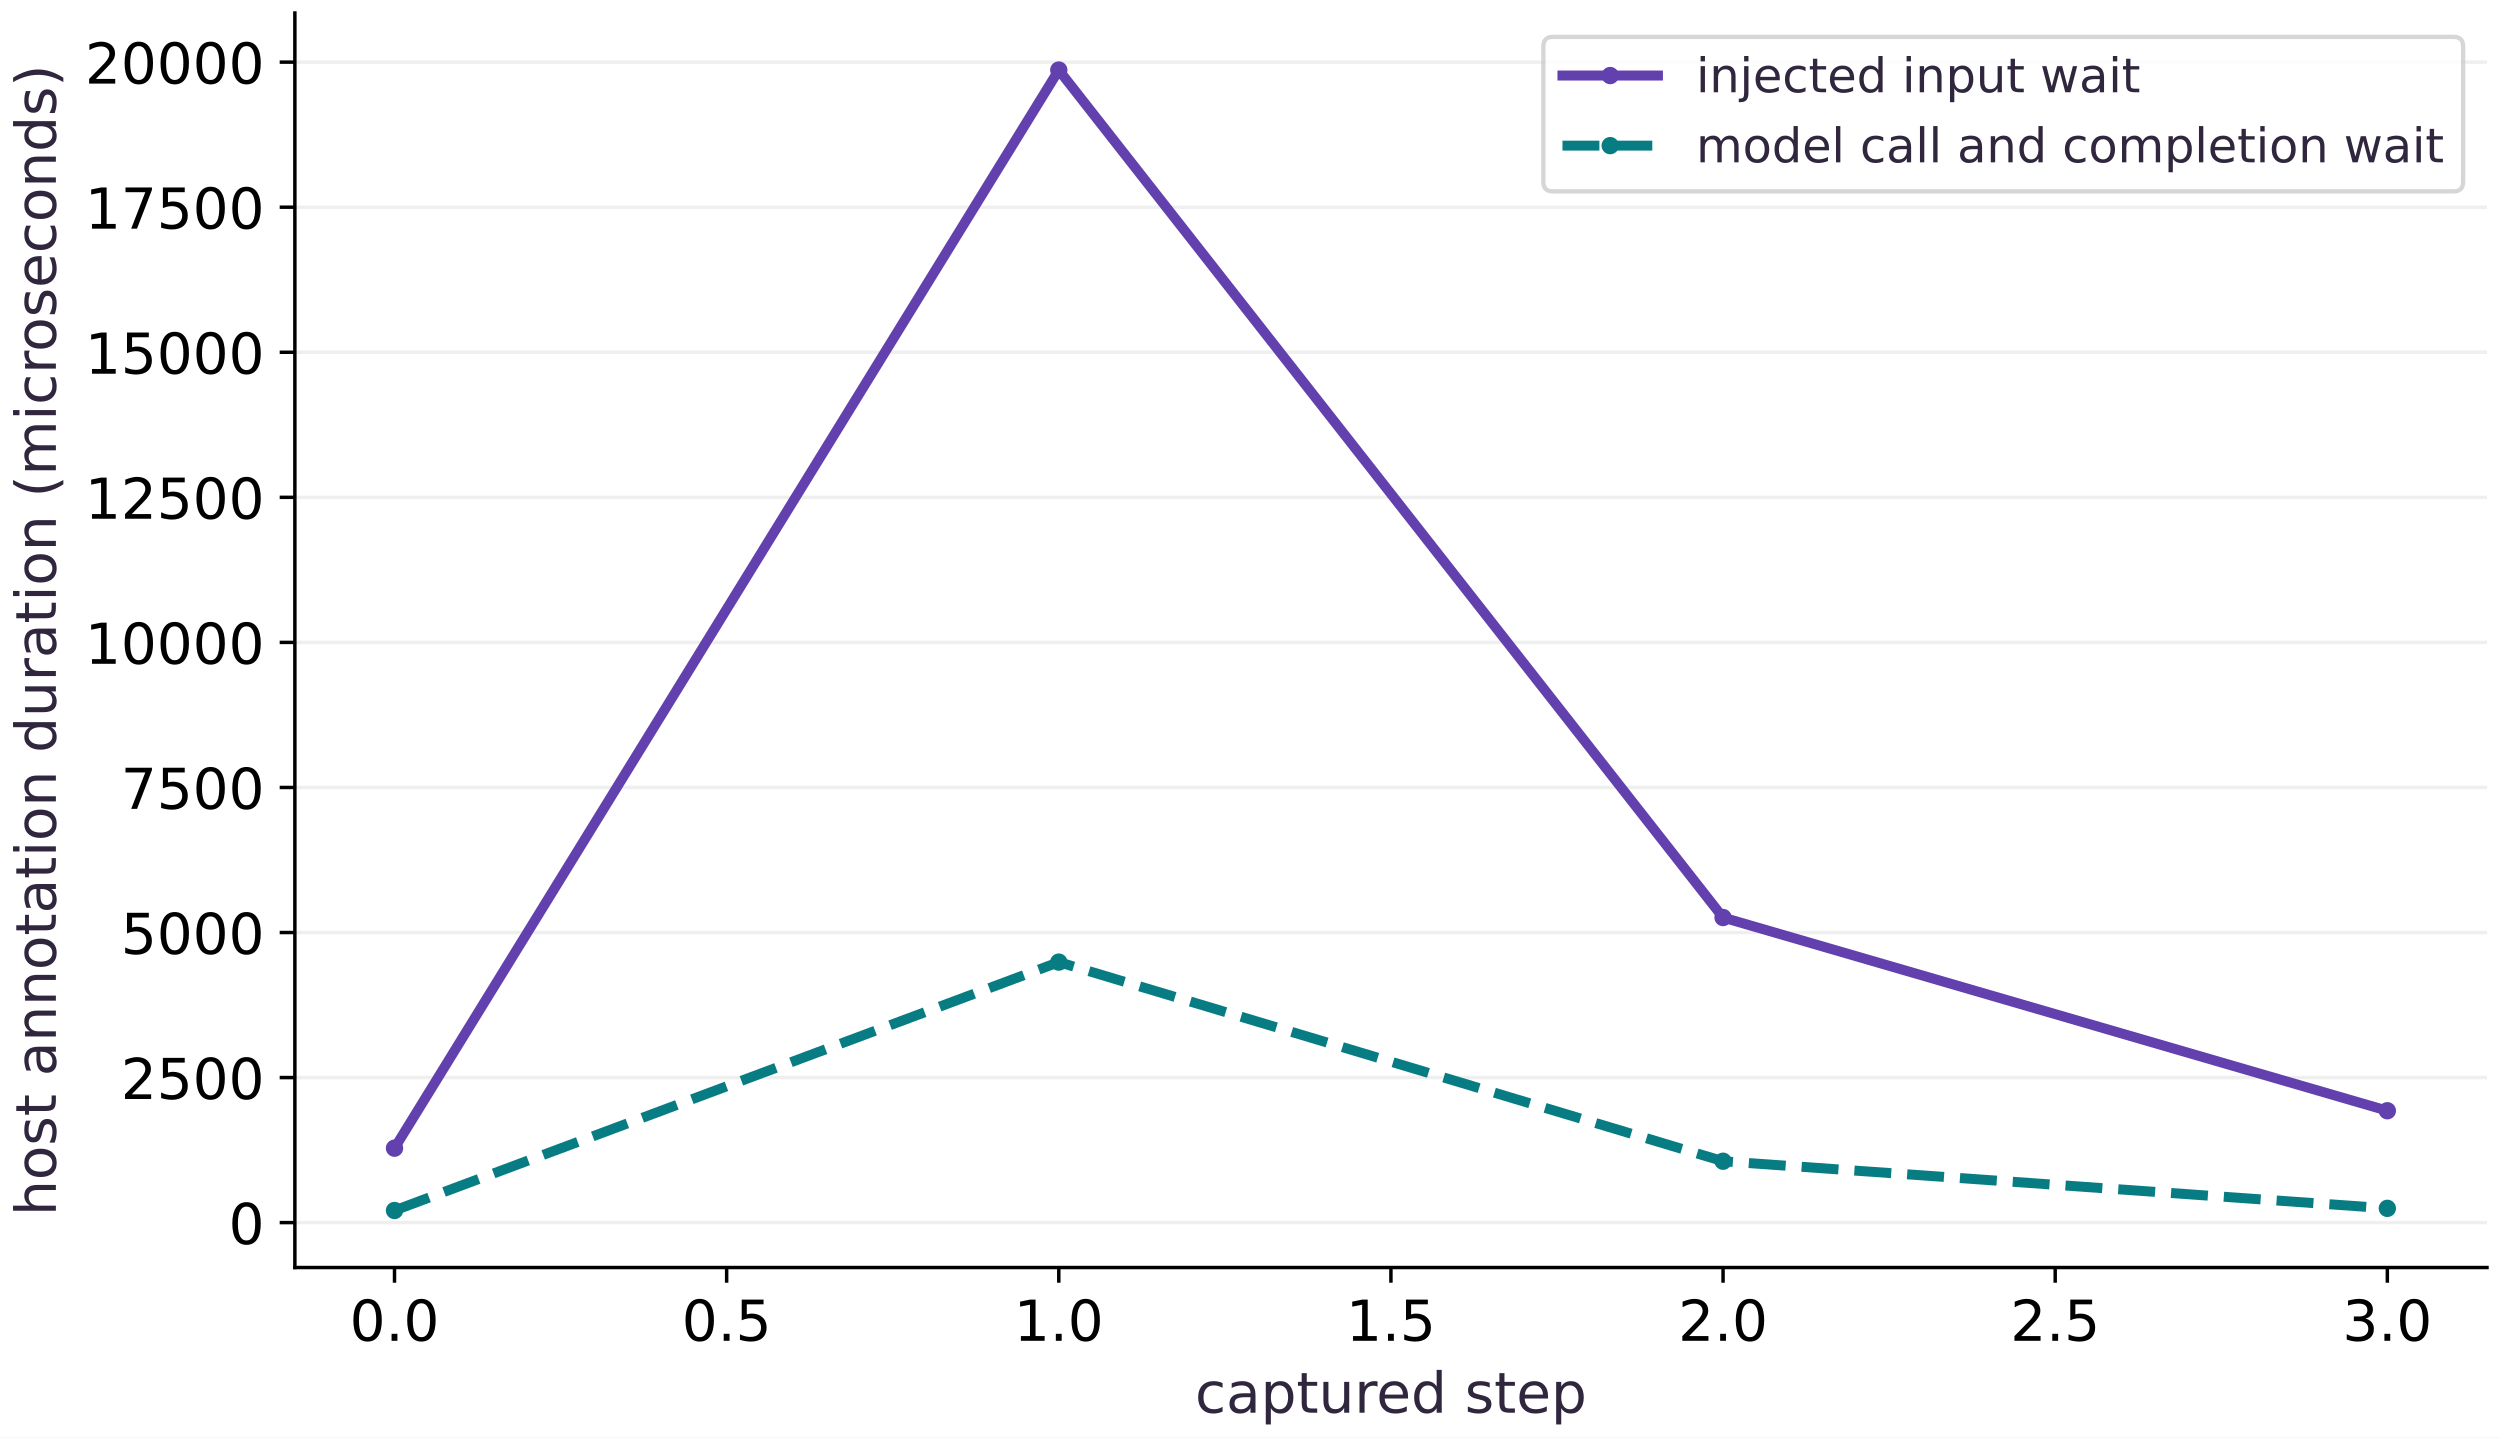
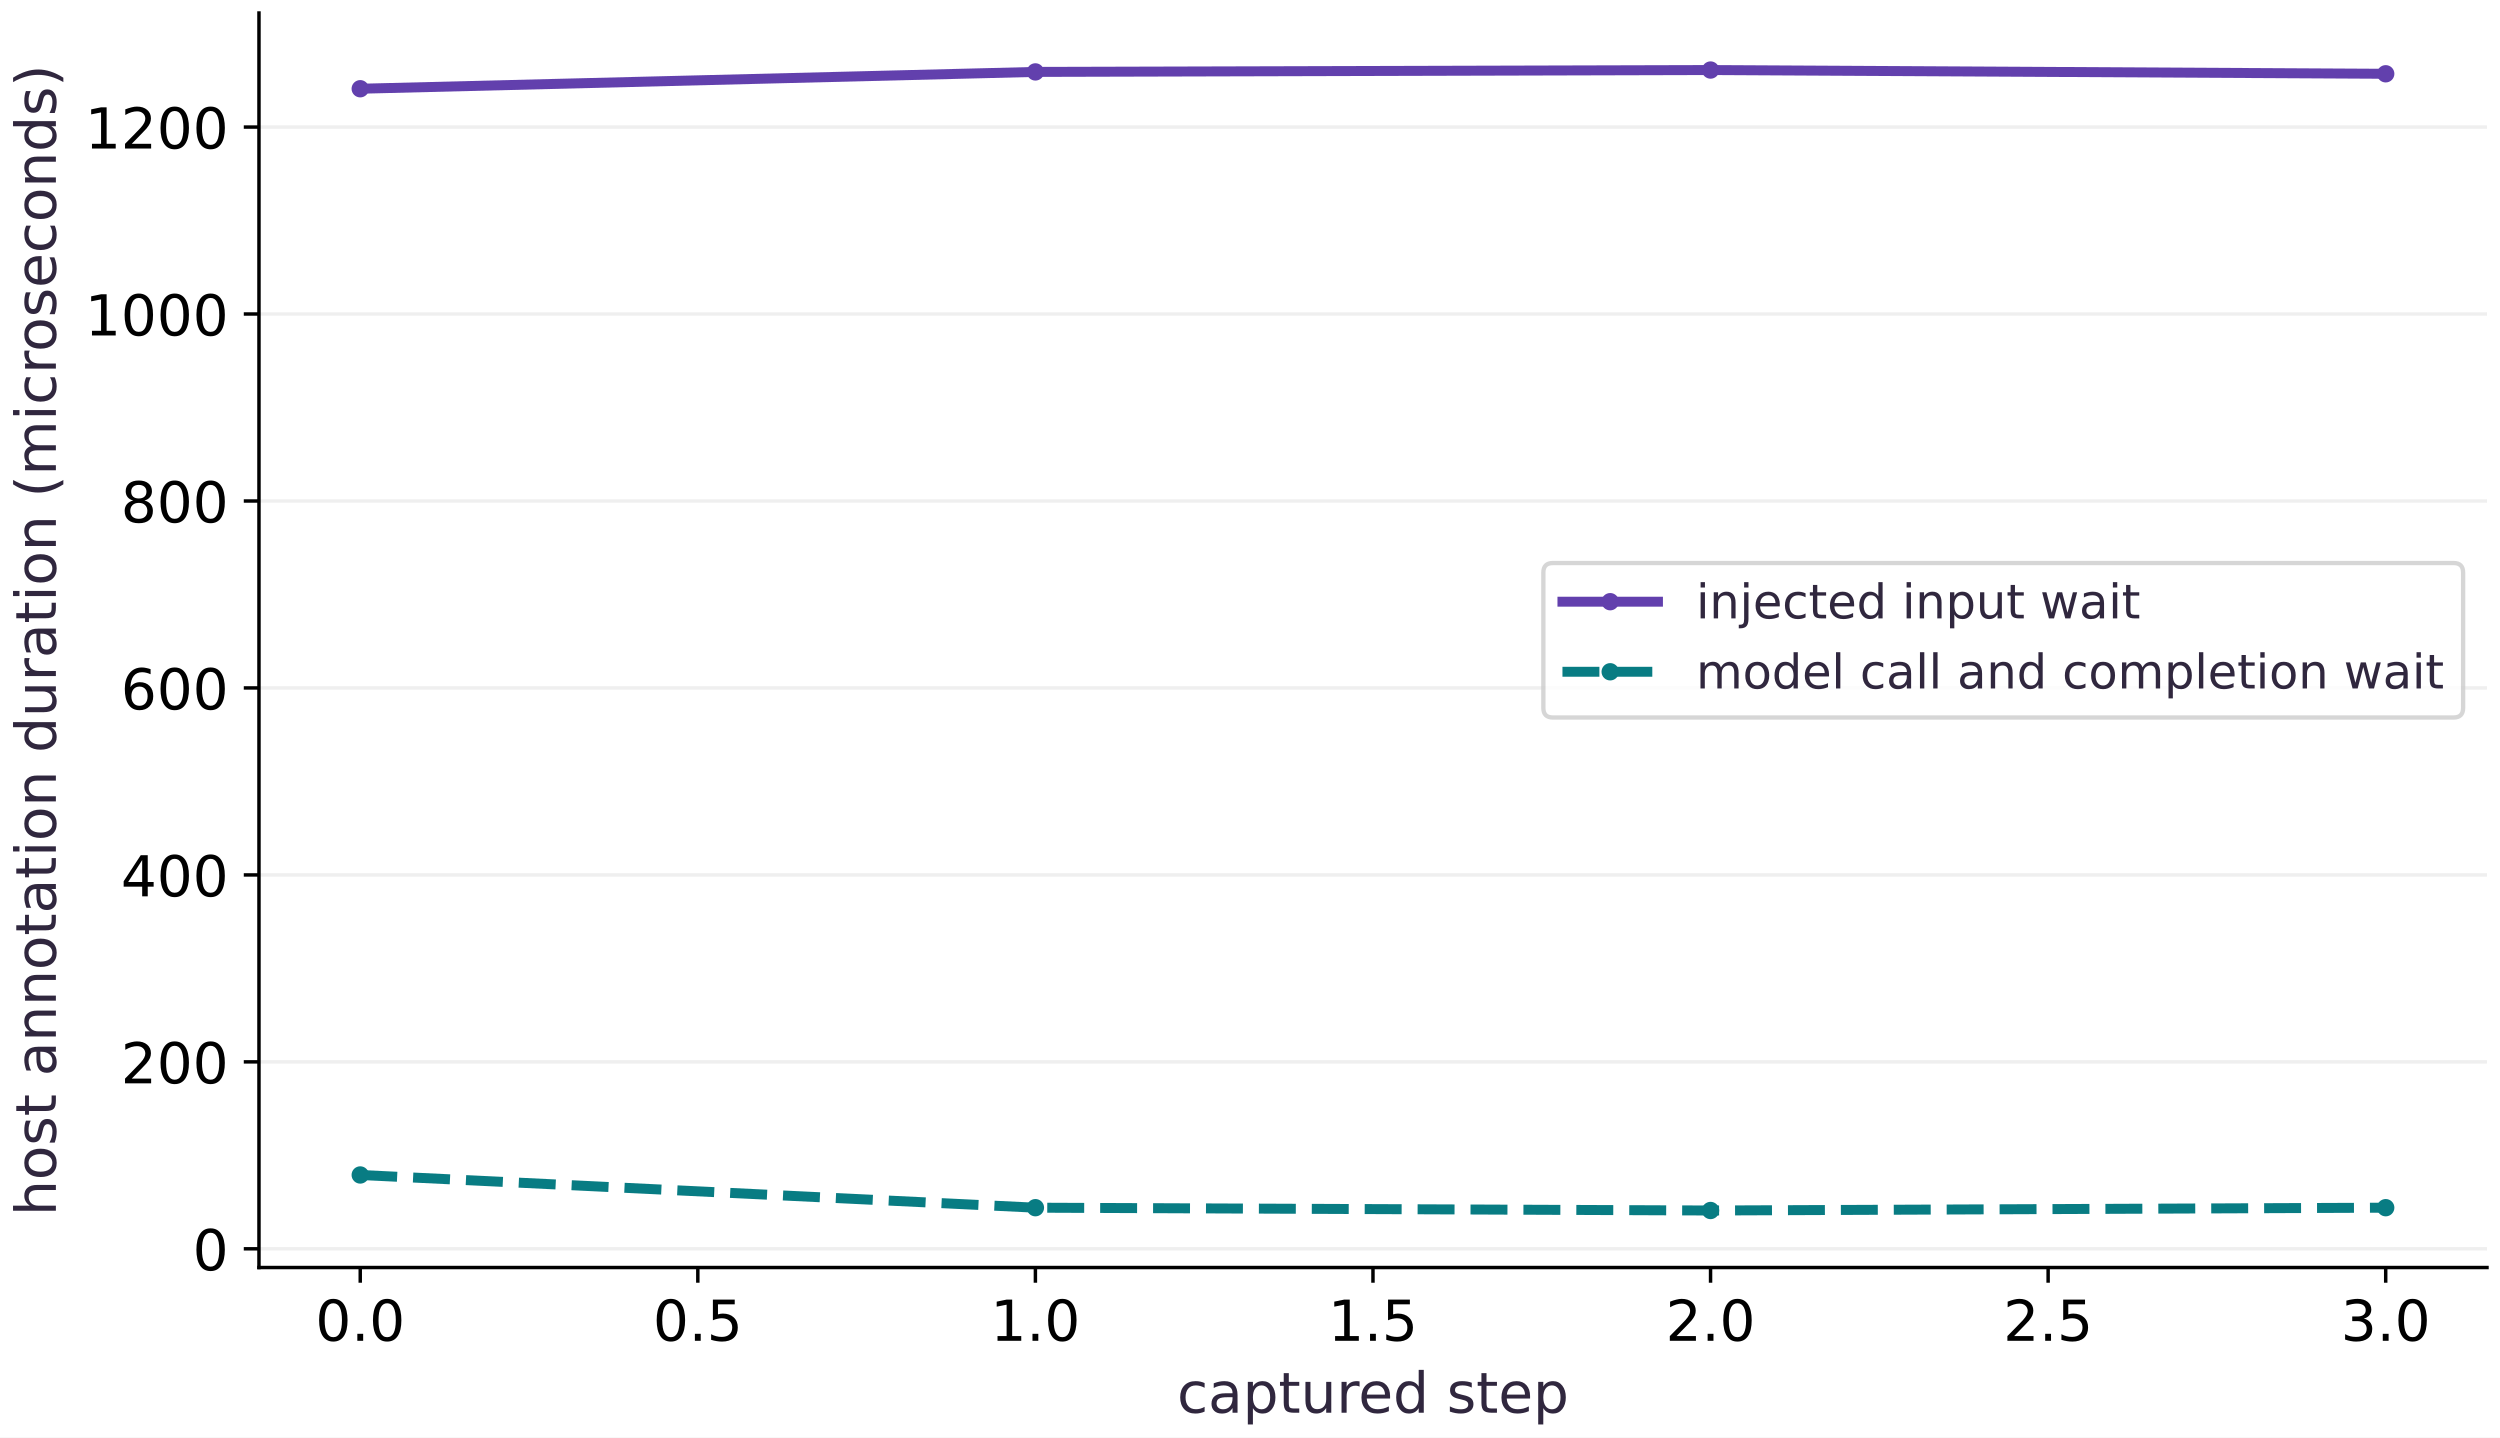
<svg xmlns="http://www.w3.org/2000/svg" xmlns:xlink="http://www.w3.org/1999/xlink" width="576pt" height="331.2pt" viewBox="0 0 576 331.2" version="1.1">
  <defs>
    <style type="text/css">*{stroke-linejoin: round; stroke-linecap: butt}</style>
  </defs>
  <g id="figure_1">
    <g id="patch_1">
      <path d="M 0 331.2  L 576 331.2  L 576 0  L 0 0  z " style="fill: #ffffff" />
    </g>
    <g id="axes_1">
      <g id="patch_2">
-         <path d="M 67.938 292.037  L 573 292.037  L 573 3  L 67.938 3  z " style="fill: #ffffff" />
+         <path d="M 59.667 292.037  L 573 292.037  L 573 3  L 59.667 3  z " style="fill: #ffffff" />
      </g>
      <g id="matplotlib.axis_1">
        <g id="xtick_1">
          <g id="line2d_1">
            <defs>
              <path id="ma033d0179f" d="M 0 0  L 0 3.5  " style="stroke: #000000; stroke-width: 0.8" />
            </defs>
            <g>
-               <use xlink:href="#ma033d0179f" x="90.895" y="292.037" style="stroke: #000000; stroke-width: 0.8" />
+               <use xlink:href="#ma033d0179f" x="83" y="292.037" style="stroke: #000000; stroke-width: 0.8" />
            </g>
          </g>
          <g id="text_1">
-             <text style="font-size: 13px; font-family: 'DejaVu Sans'; text-anchor: middle" x="90.895" y="308.915" transform="rotate(-0 90.8954 308.9146)">0.0</text>
+             <text style="font-size: 13px; font-family: 'DejaVu Sans'; text-anchor: middle" x="83" y="308.915" transform="rotate(-0 83.00012 308.9146)">0.0</text>
          </g>
        </g>
        <g id="xtick_2">
          <g id="line2d_2">
            <g>
-               <use xlink:href="#ma033d0179f" x="167.42" y="292.037" style="stroke: #000000; stroke-width: 0.8" />
+               <use xlink:href="#ma033d0179f" x="160.778" y="292.037" style="stroke: #000000; stroke-width: 0.8" />
            </g>
          </g>
          <g id="text_2">
-             <text style="font-size: 13px; font-family: 'DejaVu Sans'; text-anchor: middle" x="167.42" y="308.915" transform="rotate(-0 167.4199 308.9146)">0.5</text>
+             <text style="font-size: 13px; font-family: 'DejaVu Sans'; text-anchor: middle" x="160.778" y="308.915" transform="rotate(-0 160.7778 308.9146)">0.5</text>
          </g>
        </g>
        <g id="xtick_3">
          <g id="line2d_3">
            <g>
-               <use xlink:href="#ma033d0179f" x="243.944" y="292.037" style="stroke: #000000; stroke-width: 0.8" />
+               <use xlink:href="#ma033d0179f" x="238.556" y="292.037" style="stroke: #000000; stroke-width: 0.8" />
            </g>
          </g>
          <g id="text_3">
-             <text style="font-size: 13px; font-family: 'DejaVu Sans'; text-anchor: middle" x="243.944" y="308.915" transform="rotate(-0 243.9444 308.9146)">1.0</text>
+             <text style="font-size: 13px; font-family: 'DejaVu Sans'; text-anchor: middle" x="238.556" y="308.915" transform="rotate(-0 238.5556 308.9146)">1.0</text>
          </g>
        </g>
        <g id="xtick_4">
          <g id="line2d_4">
            <g>
-               <use xlink:href="#ma033d0179f" x="320.469" y="292.037" style="stroke: #000000; stroke-width: 0.8" />
+               <use xlink:href="#ma033d0179f" x="316.333" y="292.037" style="stroke: #000000; stroke-width: 0.8" />
            </g>
          </g>
          <g id="text_4">
-             <text style="font-size: 13px; font-family: 'DejaVu Sans'; text-anchor: middle" x="320.469" y="308.915" transform="rotate(-0 320.4689 308.9146)">1.5</text>
+             <text style="font-size: 13px; font-family: 'DejaVu Sans'; text-anchor: middle" x="316.333" y="308.915" transform="rotate(-0 316.3333 308.9146)">1.5</text>
          </g>
        </g>
        <g id="xtick_5">
          <g id="line2d_5">
            <g>
-               <use xlink:href="#ma033d0179f" x="396.993" y="292.037" style="stroke: #000000; stroke-width: 0.8" />
+               <use xlink:href="#ma033d0179f" x="394.111" y="292.037" style="stroke: #000000; stroke-width: 0.8" />
            </g>
          </g>
          <g id="text_5">
-             <text style="font-size: 13px; font-family: 'DejaVu Sans'; text-anchor: middle" x="396.993" y="308.915" transform="rotate(-0 396.9934 308.9146)">2.0</text>
+             <text style="font-size: 13px; font-family: 'DejaVu Sans'; text-anchor: middle" x="394.111" y="308.915" transform="rotate(-0 394.111 308.9146)">2.0</text>
          </g>
        </g>
        <g id="xtick_6">
          <g id="line2d_6">
            <g>
-               <use xlink:href="#ma033d0179f" x="473.518" y="292.037" style="stroke: #000000; stroke-width: 0.8" />
+               <use xlink:href="#ma033d0179f" x="471.889" y="292.037" style="stroke: #000000; stroke-width: 0.8" />
            </g>
          </g>
          <g id="text_6">
-             <text style="font-size: 13px; font-family: 'DejaVu Sans'; text-anchor: middle" x="473.518" y="308.915" transform="rotate(-0 473.5179 308.9146)">2.5</text>
+             <text style="font-size: 13px; font-family: 'DejaVu Sans'; text-anchor: middle" x="471.889" y="308.915" transform="rotate(-0 471.8887 308.9146)">2.5</text>
          </g>
        </g>
        <g id="xtick_7">
          <g id="line2d_7">
            <g>
-               <use xlink:href="#ma033d0179f" x="550.042" y="292.037" style="stroke: #000000; stroke-width: 0.8" />
+               <use xlink:href="#ma033d0179f" x="549.666" y="292.037" style="stroke: #000000; stroke-width: 0.8" />
            </g>
          </g>
          <g id="text_7">
-             <text style="font-size: 13px; font-family: 'DejaVu Sans'; text-anchor: middle" x="550.042" y="308.915" transform="rotate(-0 550.0424 308.9146)">3.0</text>
+             <text style="font-size: 13px; font-family: 'DejaVu Sans'; text-anchor: middle" x="549.666" y="308.915" transform="rotate(-0 549.6664 308.9146)">3.0</text>
          </g>
        </g>
        <g id="text_8">
-           <text style="font-size: 13px; font-family: 'DejaVu Sans'; text-anchor: middle; fill: #30273e" x="320.469" y="325.496" transform="rotate(-0 320.4689 325.4962)">captured step</text>
+           <text style="font-size: 13px; font-family: 'DejaVu Sans'; text-anchor: middle; fill: #30273e" x="316.333" y="325.496" transform="rotate(-0 316.3333 325.4962)">captured step</text>
        </g>
      </g>
      <g id="matplotlib.axis_2">
        <g id="ytick_1">
          <g id="line2d_8">
-             <path d="M 67.938 281.693  L 573 281.693  " clip-path="url(#p3b4d229560)" style="fill: none; stroke: #b0b0b0; stroke-opacity: 0.2; stroke-width: 0.8; stroke-linecap: square" />
+             <path d="M 59.667 287.729  L 573 287.729  " clip-path="url(#pcd8fe1b773)" style="fill: none; stroke: #b0b0b0; stroke-opacity: 0.2; stroke-width: 0.8; stroke-linecap: square" />
          </g>
          <g id="line2d_9">
            <defs>
              <path id="mc0c4d2b732" d="M 0 0  L -3.5 0  " style="stroke: #000000; stroke-width: 0.8" />
            </defs>
            <g>
-               <use xlink:href="#mc0c4d2b732" x="67.938" y="281.693" style="stroke: #000000; stroke-width: 0.8" />
+               <use xlink:href="#mc0c4d2b732" x="59.667" y="287.729" style="stroke: #000000; stroke-width: 0.8" />
            </g>
          </g>
          <g id="text_9">
-             <text style="font-size: 13px; font-family: 'DejaVu Sans'; text-anchor: end" x="60.938" y="286.632" transform="rotate(-0 60.93805 286.6316)">0</text>
+             <text style="font-size: 13px; font-family: 'DejaVu Sans'; text-anchor: end" x="52.667" y="292.668" transform="rotate(-0 52.6668 292.6681)">0</text>
          </g>
        </g>
        <g id="ytick_2">
          <g id="line2d_10">
-             <path d="M 67.938 248.271  L 573 248.271  " clip-path="url(#p3b4d229560)" style="fill: none; stroke: #b0b0b0; stroke-opacity: 0.2; stroke-width: 0.8; stroke-linecap: square" />
+             <path d="M 59.667 244.654  L 573 244.654  " clip-path="url(#pcd8fe1b773)" style="fill: none; stroke: #b0b0b0; stroke-opacity: 0.2; stroke-width: 0.8; stroke-linecap: square" />
          </g>
          <g id="line2d_11">
            <g>
-               <use xlink:href="#mc0c4d2b732" x="67.938" y="248.271" style="stroke: #000000; stroke-width: 0.8" />
+               <use xlink:href="#mc0c4d2b732" x="59.667" y="244.654" style="stroke: #000000; stroke-width: 0.8" />
            </g>
          </g>
          <g id="text_10">
-             <text style="font-size: 13px; font-family: 'DejaVu Sans'; text-anchor: end" x="60.938" y="253.21" transform="rotate(-0 60.93805 253.2101)">2500</text>
+             <text style="font-size: 13px; font-family: 'DejaVu Sans'; text-anchor: end" x="52.667" y="249.593" transform="rotate(-0 52.6668 249.5926)">200</text>
          </g>
        </g>
        <g id="ytick_3">
          <g id="line2d_12">
-             <path d="M 67.938 214.85  L 573 214.85  " clip-path="url(#p3b4d229560)" style="fill: none; stroke: #b0b0b0; stroke-opacity: 0.2; stroke-width: 0.8; stroke-linecap: square" />
+             <path d="M 59.667 201.578  L 573 201.578  " clip-path="url(#pcd8fe1b773)" style="fill: none; stroke: #b0b0b0; stroke-opacity: 0.2; stroke-width: 0.8; stroke-linecap: square" />
          </g>
          <g id="line2d_13">
            <g>
-               <use xlink:href="#mc0c4d2b732" x="67.938" y="214.85" style="stroke: #000000; stroke-width: 0.8" />
+               <use xlink:href="#mc0c4d2b732" x="59.667" y="201.578" style="stroke: #000000; stroke-width: 0.8" />
            </g>
          </g>
          <g id="text_11">
-             <text style="font-size: 13px; font-family: 'DejaVu Sans'; text-anchor: end" x="60.938" y="219.789" transform="rotate(-0 60.93805 219.7885)">5000</text>
+             <text style="font-size: 13px; font-family: 'DejaVu Sans'; text-anchor: end" x="52.667" y="206.517" transform="rotate(-0 52.6668 206.5171)">400</text>
          </g>
        </g>
        <g id="ytick_4">
          <g id="line2d_14">
-             <path d="M 67.938 181.428  L 573 181.428  " clip-path="url(#p3b4d229560)" style="fill: none; stroke: #b0b0b0; stroke-opacity: 0.2; stroke-width: 0.8; stroke-linecap: square" />
+             <path d="M 59.667 158.503  L 573 158.503  " clip-path="url(#pcd8fe1b773)" style="fill: none; stroke: #b0b0b0; stroke-opacity: 0.2; stroke-width: 0.8; stroke-linecap: square" />
          </g>
          <g id="line2d_15">
            <g>
-               <use xlink:href="#mc0c4d2b732" x="67.938" y="181.428" style="stroke: #000000; stroke-width: 0.8" />
+               <use xlink:href="#mc0c4d2b732" x="59.667" y="158.503" style="stroke: #000000; stroke-width: 0.8" />
            </g>
          </g>
          <g id="text_12">
-             <text style="font-size: 13px; font-family: 'DejaVu Sans'; text-anchor: end" x="60.938" y="186.367" transform="rotate(-0 60.93805 186.3669)">7500</text>
+             <text style="font-size: 13px; font-family: 'DejaVu Sans'; text-anchor: end" x="52.667" y="163.442" transform="rotate(-0 52.6668 163.4417)">600</text>
          </g>
        </g>
        <g id="ytick_5">
          <g id="line2d_16">
-             <path d="M 67.938 148.006  L 573 148.006  " clip-path="url(#p3b4d229560)" style="fill: none; stroke: #b0b0b0; stroke-opacity: 0.2; stroke-width: 0.8; stroke-linecap: square" />
+             <path d="M 59.667 115.427  L 573 115.427  " clip-path="url(#pcd8fe1b773)" style="fill: none; stroke: #b0b0b0; stroke-opacity: 0.2; stroke-width: 0.8; stroke-linecap: square" />
          </g>
          <g id="line2d_17">
            <g>
-               <use xlink:href="#mc0c4d2b732" x="67.938" y="148.006" style="stroke: #000000; stroke-width: 0.8" />
+               <use xlink:href="#mc0c4d2b732" x="59.667" y="115.427" style="stroke: #000000; stroke-width: 0.8" />
            </g>
          </g>
          <g id="text_13">
-             <text style="font-size: 13px; font-family: 'DejaVu Sans'; text-anchor: end" x="60.938" y="152.945" transform="rotate(-0 60.93805 152.9454)">10000</text>
+             <text style="font-size: 13px; font-family: 'DejaVu Sans'; text-anchor: end" x="52.667" y="120.366" transform="rotate(-0 52.6668 120.3662)">800</text>
          </g>
        </g>
        <g id="ytick_6">
          <g id="line2d_18">
-             <path d="M 67.938 114.585  L 573 114.585  " clip-path="url(#p3b4d229560)" style="fill: none; stroke: #b0b0b0; stroke-opacity: 0.2; stroke-width: 0.8; stroke-linecap: square" />
+             <path d="M 59.667 72.352  L 573 72.352  " clip-path="url(#pcd8fe1b773)" style="fill: none; stroke: #b0b0b0; stroke-opacity: 0.2; stroke-width: 0.8; stroke-linecap: square" />
          </g>
          <g id="line2d_19">
            <g>
-               <use xlink:href="#mc0c4d2b732" x="67.938" y="114.585" style="stroke: #000000; stroke-width: 0.8" />
+               <use xlink:href="#mc0c4d2b732" x="59.667" y="72.352" style="stroke: #000000; stroke-width: 0.8" />
            </g>
          </g>
          <g id="text_14">
-             <text style="font-size: 13px; font-family: 'DejaVu Sans'; text-anchor: end" x="60.938" y="119.524" transform="rotate(-0 60.93805 119.5238)">12500</text>
+             <text style="font-size: 13px; font-family: 'DejaVu Sans'; text-anchor: end" x="52.667" y="77.291" transform="rotate(-0 52.6668 77.29073)">1000</text>
          </g>
        </g>
        <g id="ytick_7">
          <g id="line2d_20">
-             <path d="M 67.938 81.163  L 573 81.163  " clip-path="url(#p3b4d229560)" style="fill: none; stroke: #b0b0b0; stroke-opacity: 0.2; stroke-width: 0.8; stroke-linecap: square" />
+             <path d="M 59.667 29.276  L 573 29.276  " clip-path="url(#pcd8fe1b773)" style="fill: none; stroke: #b0b0b0; stroke-opacity: 0.2; stroke-width: 0.8; stroke-linecap: square" />
          </g>
          <g id="line2d_21">
            <g>
-               <use xlink:href="#mc0c4d2b732" x="67.938" y="81.163" style="stroke: #000000; stroke-width: 0.8" />
+               <use xlink:href="#mc0c4d2b732" x="59.667" y="29.276" style="stroke: #000000; stroke-width: 0.8" />
            </g>
          </g>
          <g id="text_15">
-             <text style="font-size: 13px; font-family: 'DejaVu Sans'; text-anchor: end" x="60.938" y="86.102" transform="rotate(-0 60.93805 86.10224)">15000</text>
-           </g>
-         </g>
-         <g id="ytick_8">
-           <g id="line2d_22">
-             <path d="M 67.938 47.742  L 573 47.742  " clip-path="url(#p3b4d229560)" style="fill: none; stroke: #b0b0b0; stroke-opacity: 0.2; stroke-width: 0.8; stroke-linecap: square" />
-           </g>
-           <g id="line2d_23">
-             <g>
-               <use xlink:href="#mc0c4d2b732" x="67.938" y="47.742" style="stroke: #000000; stroke-width: 0.8" />
-             </g>
-           </g>
-           <g id="text_16">
-             <text style="font-size: 13px; font-family: 'DejaVu Sans'; text-anchor: end" x="60.938" y="52.681" transform="rotate(-0 60.93805 52.68068)">17500</text>
-           </g>
-         </g>
-         <g id="ytick_9">
-           <g id="line2d_24">
-             <path d="M 67.938 14.32  L 573 14.32  " clip-path="url(#p3b4d229560)" style="fill: none; stroke: #b0b0b0; stroke-opacity: 0.2; stroke-width: 0.8; stroke-linecap: square" />
-           </g>
-           <g id="line2d_25">
-             <g>
-               <use xlink:href="#mc0c4d2b732" x="67.938" y="14.32" style="stroke: #000000; stroke-width: 0.8" />
-             </g>
-           </g>
-           <g id="text_17">
-             <text style="font-size: 13px; font-family: 'DejaVu Sans'; text-anchor: end" x="60.938" y="19.259" transform="rotate(-0 60.93805 19.25911)">20000</text>
-           </g>
-         </g>
-         <g id="text_18">
+             <text style="font-size: 13px; font-family: 'DejaVu Sans'; text-anchor: end" x="52.667" y="34.215" transform="rotate(-0 52.6668 34.21526)">1200</text>
+           </g>
+         </g>
+         <g id="text_16">
          <text style="font-size: 13px; font-family: 'DejaVu Sans'; text-anchor: middle; fill: #30273e" x="12.878" y="147.518" transform="rotate(-90 12.87821 147.5184)">host annotation duration (microseconds)</text>
        </g>
      </g>
-       <g id="line2d_26">
-         <path d="M 90.895 264.541  L 243.944 16.138  L 396.993 211.4  L 550.042 255.918  " clip-path="url(#p3b4d229560)" style="fill: none; stroke: #6240ad; stroke-width: 2.3; stroke-linecap: square" />
+       <g id="line2d_22">
+         <path d="M 83 20.446  L 238.556 16.569  L 394.111 16.138  L 549.666 17  " clip-path="url(#pcd8fe1b773)" style="fill: none; stroke: #6240ad; stroke-width: 2.3; stroke-linecap: square" />
        <defs>
          <path id="mb5add634bd" d="M 0 1.5  C 0.398 1.5 0.779 1.342 1.061 1.061  C 1.342 0.779 1.5 0.398 1.5 0  C 1.5 -0.398 1.342 -0.779 1.061 -1.061  C 0.779 -1.342 0.398 -1.5 0 -1.5  C -0.398 -1.5 -0.779 -1.342 -1.061 -1.061  C -1.342 -0.779 -1.5 -0.398 -1.5 0  C -1.5 0.398 -1.342 0.779 -1.061 1.061  C -0.779 1.342 -0.398 1.5 0 1.5  z " style="stroke: #6240ad" />
        </defs>
-         <g clip-path="url(#p3b4d229560)">
-           <use xlink:href="#mb5add634bd" x="90.895" y="264.541" style="fill: #6240ad; stroke: #6240ad" />
-           <use xlink:href="#mb5add634bd" x="243.944" y="16.138" style="fill: #6240ad; stroke: #6240ad" />
-           <use xlink:href="#mb5add634bd" x="396.993" y="211.4" style="fill: #6240ad; stroke: #6240ad" />
-           <use xlink:href="#mb5add634bd" x="550.042" y="255.918" style="fill: #6240ad; stroke: #6240ad" />
-         </g>
-       </g>
-       <g id="line2d_27">
-         <path d="M 90.895 278.899  L 243.944 221.668  L 396.993 267.549  L 550.042 278.404  " clip-path="url(#p3b4d229560)" style="fill: none; stroke-dasharray: 8.51,3.68; stroke-dashoffset: 0; stroke: #087c83; stroke-width: 2.3" />
+         <g clip-path="url(#pcd8fe1b773)">
+           <use xlink:href="#mb5add634bd" x="83" y="20.446" style="fill: #6240ad; stroke: #6240ad" />
+           <use xlink:href="#mb5add634bd" x="238.556" y="16.569" style="fill: #6240ad; stroke: #6240ad" />
+           <use xlink:href="#mb5add634bd" x="394.111" y="16.138" style="fill: #6240ad; stroke: #6240ad" />
+           <use xlink:href="#mb5add634bd" x="549.666" y="17" style="fill: #6240ad; stroke: #6240ad" />
+         </g>
+       </g>
+       <g id="line2d_23">
+         <path d="M 83 270.714  L 238.556 278.252  L 394.111 278.899  L 549.666 278.252  " clip-path="url(#pcd8fe1b773)" style="fill: none; stroke-dasharray: 8.51,3.68; stroke-dashoffset: 0; stroke: #087c83; stroke-width: 2.3" />
        <defs>
          <path id="m8083776500" d="M 0 1.5  C 0.398 1.5 0.779 1.342 1.061 1.061  C 1.342 0.779 1.5 0.398 1.5 0  C 1.5 -0.398 1.342 -0.779 1.061 -1.061  C 0.779 -1.342 0.398 -1.5 0 -1.5  C -0.398 -1.5 -0.779 -1.342 -1.061 -1.061  C -1.342 -0.779 -1.5 -0.398 -1.5 0  C -1.5 0.398 -1.342 0.779 -1.061 1.061  C -0.779 1.342 -0.398 1.5 0 1.5  z " style="stroke: #087c83" />
        </defs>
-         <g clip-path="url(#p3b4d229560)">
-           <use xlink:href="#m8083776500" x="90.895" y="278.899" style="fill: #087c83; stroke: #087c83" />
-           <use xlink:href="#m8083776500" x="243.944" y="221.668" style="fill: #087c83; stroke: #087c83" />
-           <use xlink:href="#m8083776500" x="396.993" y="267.549" style="fill: #087c83; stroke: #087c83" />
-           <use xlink:href="#m8083776500" x="550.042" y="278.404" style="fill: #087c83; stroke: #087c83" />
+         <g clip-path="url(#pcd8fe1b773)">
+           <use xlink:href="#m8083776500" x="83" y="270.714" style="fill: #087c83; stroke: #087c83" />
+           <use xlink:href="#m8083776500" x="238.556" y="278.252" style="fill: #087c83; stroke: #087c83" />
+           <use xlink:href="#m8083776500" x="394.111" y="278.899" style="fill: #087c83; stroke: #087c83" />
+           <use xlink:href="#m8083776500" x="549.666" y="278.252" style="fill: #087c83; stroke: #087c83" />
        </g>
      </g>
      <g id="patch_3">
-         <path d="M 67.938 292.037  L 67.938 3  " style="fill: none; stroke: #000000; stroke-width: 0.8; stroke-linejoin: miter; stroke-linecap: square" />
+         <path d="M 59.667 292.037  L 59.667 3  " style="fill: none; stroke: #000000; stroke-width: 0.8; stroke-linejoin: miter; stroke-linecap: square" />
      </g>
      <g id="patch_4">
-         <path d="M 67.938 292.037  L 573 292.037  " style="fill: none; stroke: #000000; stroke-width: 0.8; stroke-linejoin: miter; stroke-linecap: square" />
+         <path d="M 59.667 292.037  L 573 292.037  " style="fill: none; stroke: #000000; stroke-width: 0.8; stroke-linejoin: miter; stroke-linecap: square" />
      </g>
      <g id="legend_1">
        <g id="patch_5">
-           <path d="M 357.79 44.092  L 565.3 44.092  Q 567.5 44.092 567.5 41.892  L 567.5 10.7  Q 567.5 8.5 565.3 8.5  L 357.79 8.5  Q 355.59 8.5 355.59 10.7  L 355.59 41.892  Q 355.59 44.092 357.79 44.092  z " style="fill: #ffffff; opacity: 0.8; stroke: #cccccc; stroke-linejoin: miter" />
-         </g>
-         <g id="line2d_28">
-           <path d="M 359.99 17.409  L 370.99 17.409  L 381.99 17.409  " style="fill: none; stroke: #6240ad; stroke-width: 2.3; stroke-linecap: square" />
+           <path d="M 357.79 165.314  L 565.3 165.314  Q 567.5 165.314 567.5 163.114  L 567.5 131.923  Q 567.5 129.722 565.3 129.722  L 357.79 129.722  Q 355.59 129.722 355.59 131.923  L 355.59 163.114  Q 355.59 165.314 357.79 165.314  z " style="fill: #ffffff; opacity: 0.8; stroke: #cccccc; stroke-linejoin: miter" />
+         </g>
+         <g id="line2d_24">
+           <path d="M 359.99 138.631  L 370.99 138.631  L 381.99 138.631  " style="fill: none; stroke: #6240ad; stroke-width: 2.3; stroke-linecap: square" />
          <g>
-             <use xlink:href="#mb5add634bd" x="370.99" y="17.409" style="fill: #6240ad; stroke: #6240ad" />
-           </g>
-         </g>
-         <g id="text_19">
-           <text style="font-size: 11px; font-family: 'DejaVu Sans'; text-anchor: start; fill: #30273e" x="390.79" y="21.259" transform="rotate(-0 390.7899 21.25852)">injected input wait</text>
-         </g>
-         <g id="line2d_29">
-           <path d="M 359.99 33.554  L 370.99 33.554  L 381.99 33.554  " style="fill: none; stroke-dasharray: 8.51,3.68; stroke-dashoffset: 0; stroke: #087c83; stroke-width: 2.3" />
+             <use xlink:href="#mb5add634bd" x="370.99" y="138.631" style="fill: #6240ad; stroke: #6240ad" />
+           </g>
+         </g>
+         <g id="text_17">
+           <text style="font-size: 11px; font-family: 'DejaVu Sans'; text-anchor: start; fill: #30273e" x="390.79" y="142.481" transform="rotate(-0 390.7899 142.4808)">injected input wait</text>
+         </g>
+         <g id="line2d_25">
+           <path d="M 359.99 154.777  L 370.99 154.777  L 381.99 154.777  " style="fill: none; stroke-dasharray: 8.51,3.68; stroke-dashoffset: 0; stroke: #087c83; stroke-width: 2.3" />
          <g>
-             <use xlink:href="#m8083776500" x="370.99" y="33.554" style="fill: #087c83; stroke: #087c83" />
-           </g>
-         </g>
-         <g id="text_20">
-           <text style="font-size: 11px; font-family: 'DejaVu Sans'; text-anchor: start; fill: #30273e" x="390.79" y="37.404" transform="rotate(-0 390.7899 37.40446)">model call and completion wait</text>
+             <use xlink:href="#m8083776500" x="370.99" y="154.777" style="fill: #087c83; stroke: #087c83" />
+           </g>
+         </g>
+         <g id="text_18">
+           <text style="font-size: 11px; font-family: 'DejaVu Sans'; text-anchor: start; fill: #30273e" x="390.79" y="158.627" transform="rotate(-0 390.7899 158.6267)">model call and completion wait</text>
        </g>
      </g>
    </g>
  </g>
  <defs>
-     <clipPath id="p3b4d229560">
-       <rect x="67.938" y="3" width="505.062" height="289.036" />
+     <clipPath id="pcd8fe1b773">
+       <rect x="59.667" y="3" width="513.333" height="289.036" />
    </clipPath>
  </defs>
</svg>
